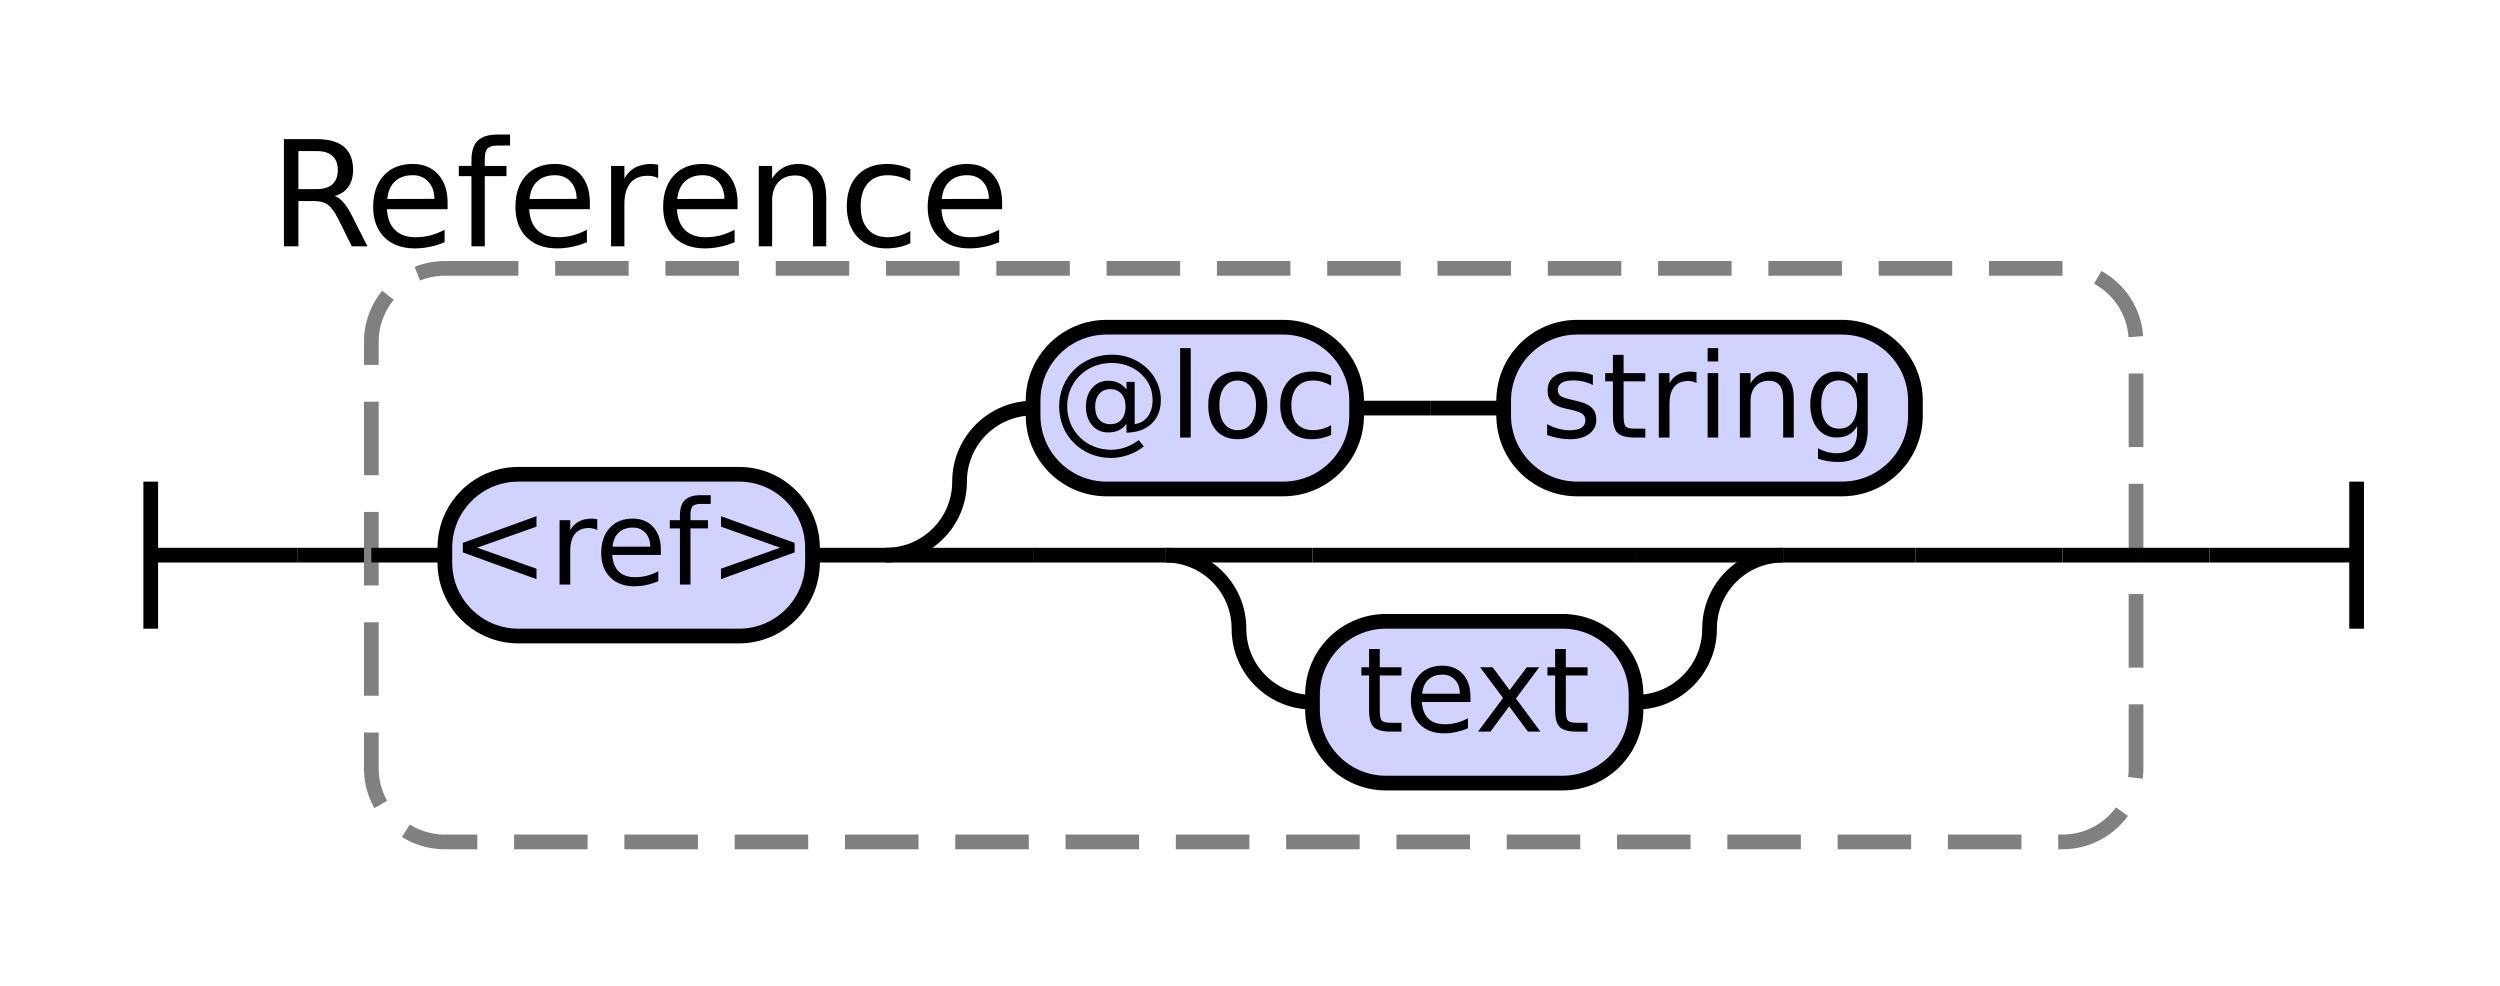
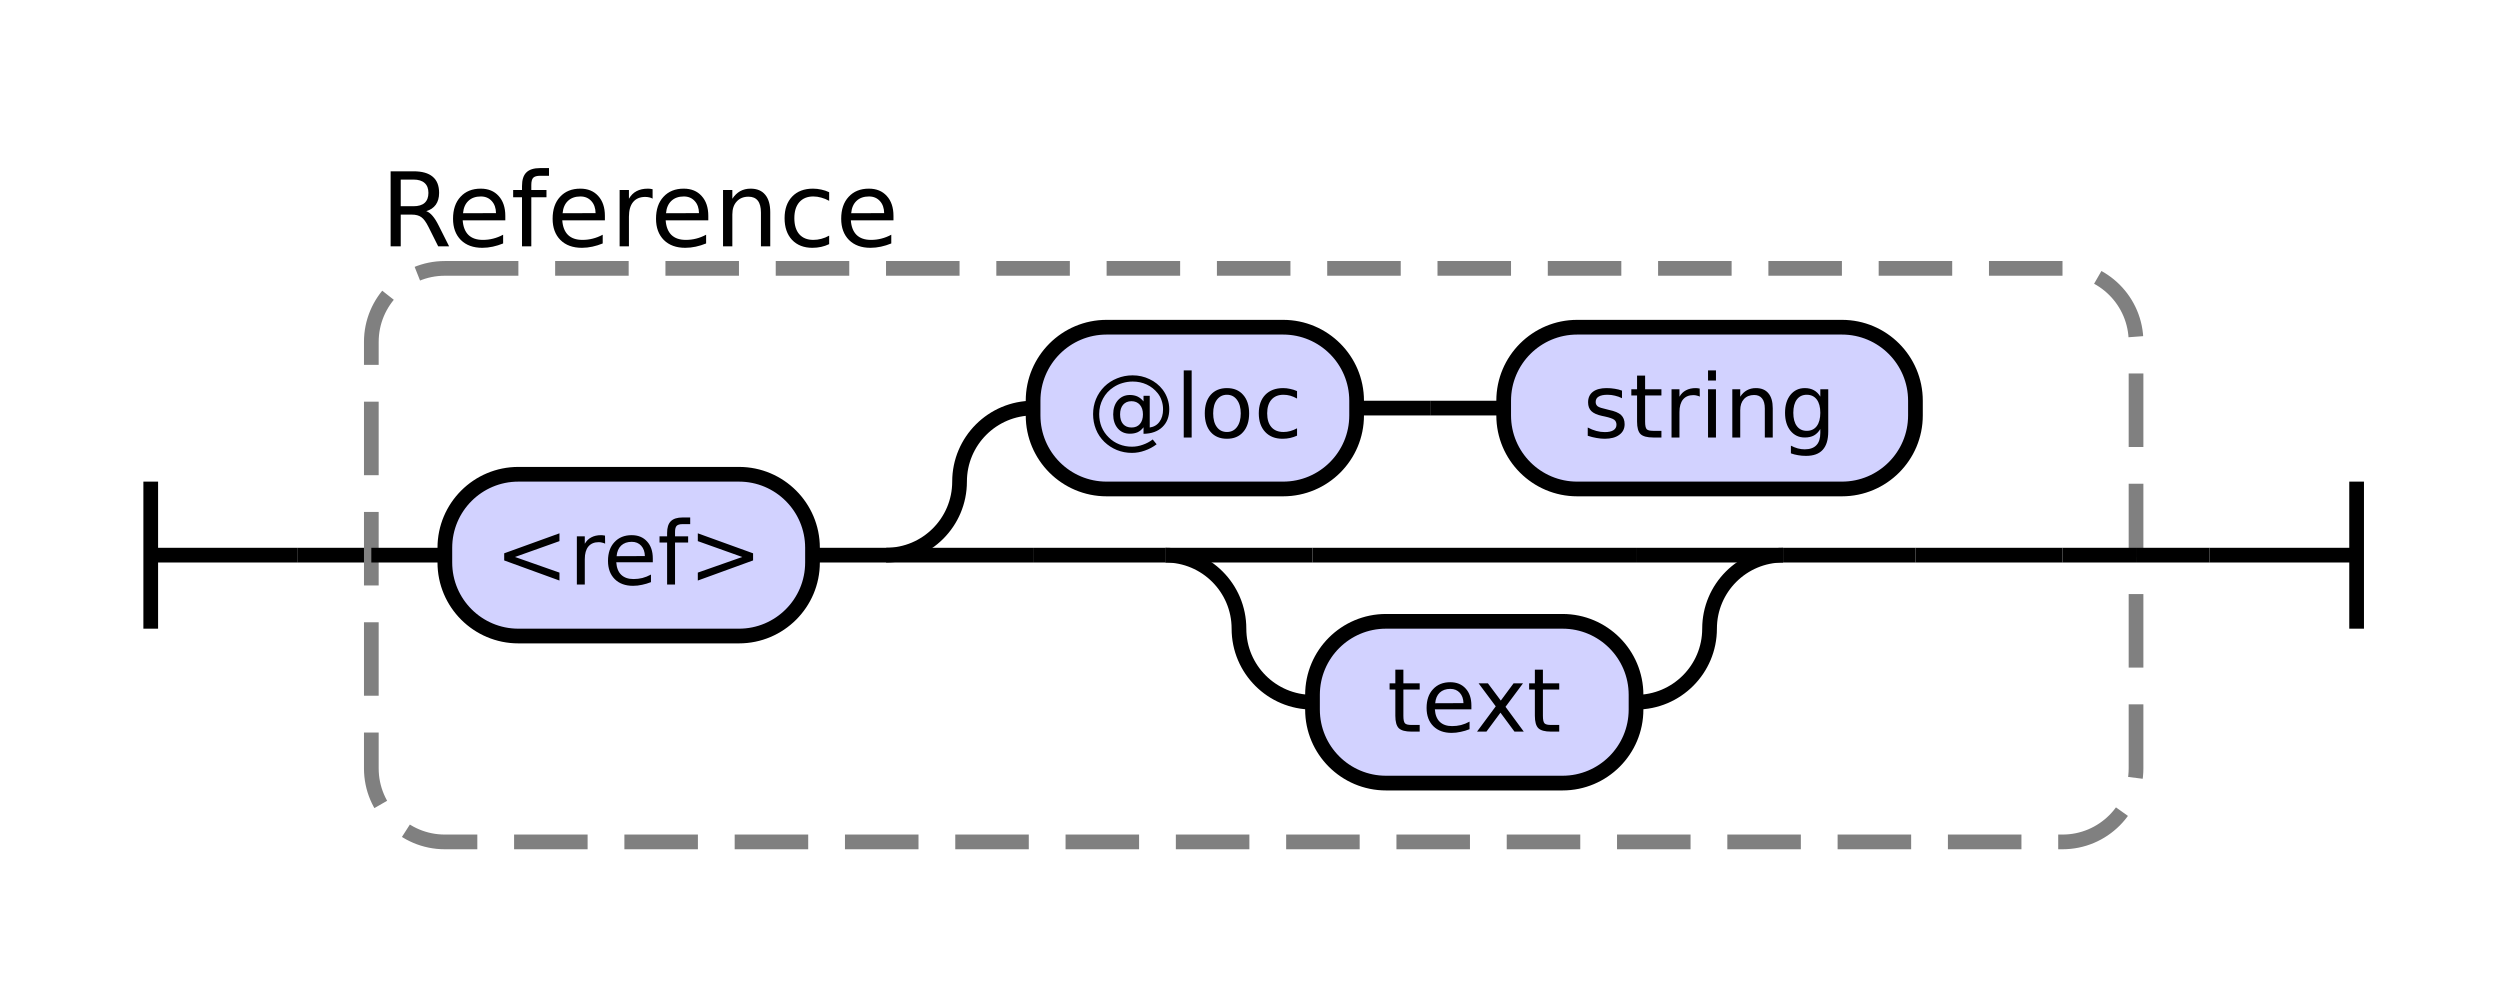
- <svg xmlns="http://www.w3.org/2000/svg" class="railroad-diagram" height="134" viewBox="0 0 340 134" width="340">
+ <svg xmlns="http://www.w3.org/2000/svg" class="railroad-diagram" height="134" viewBox="0 0 340.0 134" width="340.0">
  <g transform="translate(.5 .5)">
    <style>/*  */
    svg.railroad-diagram {
        background-color:hsl(30,20%,95%);
    }
    svg.railroad-diagram path {
        stroke-width: 2;
        stroke: black;
        fill: none;
    }
    svg.railroad-diagram text {
-         font-size: 12pt;
+         font-size: 12px;
        text-anchor: middle;
        font-family: DejaVu Sans;
    }
    svg.railroad-diagram text.label {
        text-anchor:start;
    }
    svg.railroad-diagram text.comment {
        font-family: DejaVu Sans;
-         font-size: 15pt;
+         font-size: 14px;
    }
    svg.railroad-diagram rect{
        stroke-width: 2;
        stroke:black;
        fill: rgb(210, 210, 255);
    }
    svg.railroad-diagram rect.group-box {
        stroke: gray;
        stroke-dasharray: 10 5;
        fill: none;
    }
    .terminal {
        font-family: DejaVu Sans;
    }

/*  */
</style>
    <g>
      <path d="M 20 65 v 20 m 0 -10 h 20" />
    </g>
    <path d="M 40 75 h 10" />
    <g>
      <path d="M 50 75 h 0.0" />
      <path d="M 290.0 75 h 0.0" />
-       <rect class="group-box" height="78" rx="10" ry="10" width="240" x="50.0" y="36" />
+       <rect class="group-box" height="78" rx="10" ry="10" width="240.0" x="50.0" y="36" />
      <g>
        <path d="M 50.0 75 h 10.0" />
        <path d="M 280.0 75 h 10.0" />
        <g class="terminal ">
          <path d="M 60.0 75 h 0.0" />
          <path d="M 110.0 75 h 0.0" />
-           <rect height="22" rx="10" ry="10" width="50" x="60.0" y="64" />
+           <rect height="22" rx="10" ry="10" width="50.0" x="60.0" y="64" />
          <text x="85.0" y="79">&lt;ref&gt;</text>
        </g>
        <path d="M 110.0 75 h 10" />
        <g>
          <path d="M 120.0 75 h 0.0" />
          <path d="M 280.0 75 h 0.0" />
          <path d="M 120.0 75 a 10 10 0 0 0 10 -10 v 0 a 10 10 0 0 1 10 -10" />
          <g>
            <path d="M 140.0 55 h 0.0" />
            <path d="M 260.0 55 h 0.0" />
            <g class="terminal ">
              <path d="M 140.0 55 h 0.0" />
              <path d="M 184.0 55 h 0.0" />
-               <rect height="22" rx="10" ry="10" width="44" x="140.0" y="44" />
+               <rect height="22" rx="10" ry="10" width="44.0" x="140.0" y="44" />
              <text x="162.0" y="59">@loc</text>
            </g>
            <path d="M 184.0 55 h 10" />
            <path d="M 194.0 55 h 10" />
            <g class="terminal ">
              <path d="M 204.0 55 h 0.0" />
              <path d="M 260.0 55 h 0.0" />
-               <rect height="22" rx="10" ry="10" width="56" x="204.0" y="44" />
+               <rect height="22" rx="10" ry="10" width="56.0" x="204.0" y="44" />
              <text x="232.0" y="59">string</text>
            </g>
          </g>
          <path d="M 120.0 75 h 20" />
          <g>
            <path d="M 140.0 75 h 18.0" />
            <path d="M 242.0 75 h 18.0" />
            <path d="M 158.0 75 h 20" />
            <g>
-               <path d="M 178.0 75 h 44" />
+               <path d="M 178.0 75 h 44.0" />
            </g>
            <path d="M 222.0 75 h 20" />
            <path d="M 158.0 75 a 10 10 0 0 1 10 10 v 0 a 10 10 0 0 0 10 10" />
            <g class="terminal ">
              <path d="M 178.0 95 h 0.0" />
              <path d="M 222.0 95 h 0.0" />
-               <rect height="22" rx="10" ry="10" width="44" x="178.0" y="84" />
+               <rect height="22" rx="10" ry="10" width="44.0" x="178.0" y="84" />
              <text x="200.0" y="99">text</text>
            </g>
            <path d="M 222.0 95 a 10 10 0 0 0 10 -10 v 0 a 10 10 0 0 1 10 -10" />
          </g>
          <path d="M 260.0 75 h 20" />
        </g>
      </g>
      <g class="non-terminal ">
        <path d="M 50.0 28 h 0.0" />
        <path d="M 123.0 28 h 0.0" />
        <text class="comment" x="86.5" y="33">Reference</text>
      </g>
    </g>
-     <path d="M 290 75 h 10" />
-     <path d="M 300 75 h 20 m 0 -10 v 20" />
+     <path d="M 290.0 75 h 10" />
+     <path d="M 300.0 75 h 20 m 0 -10 v 20" />
  </g>
</svg>
